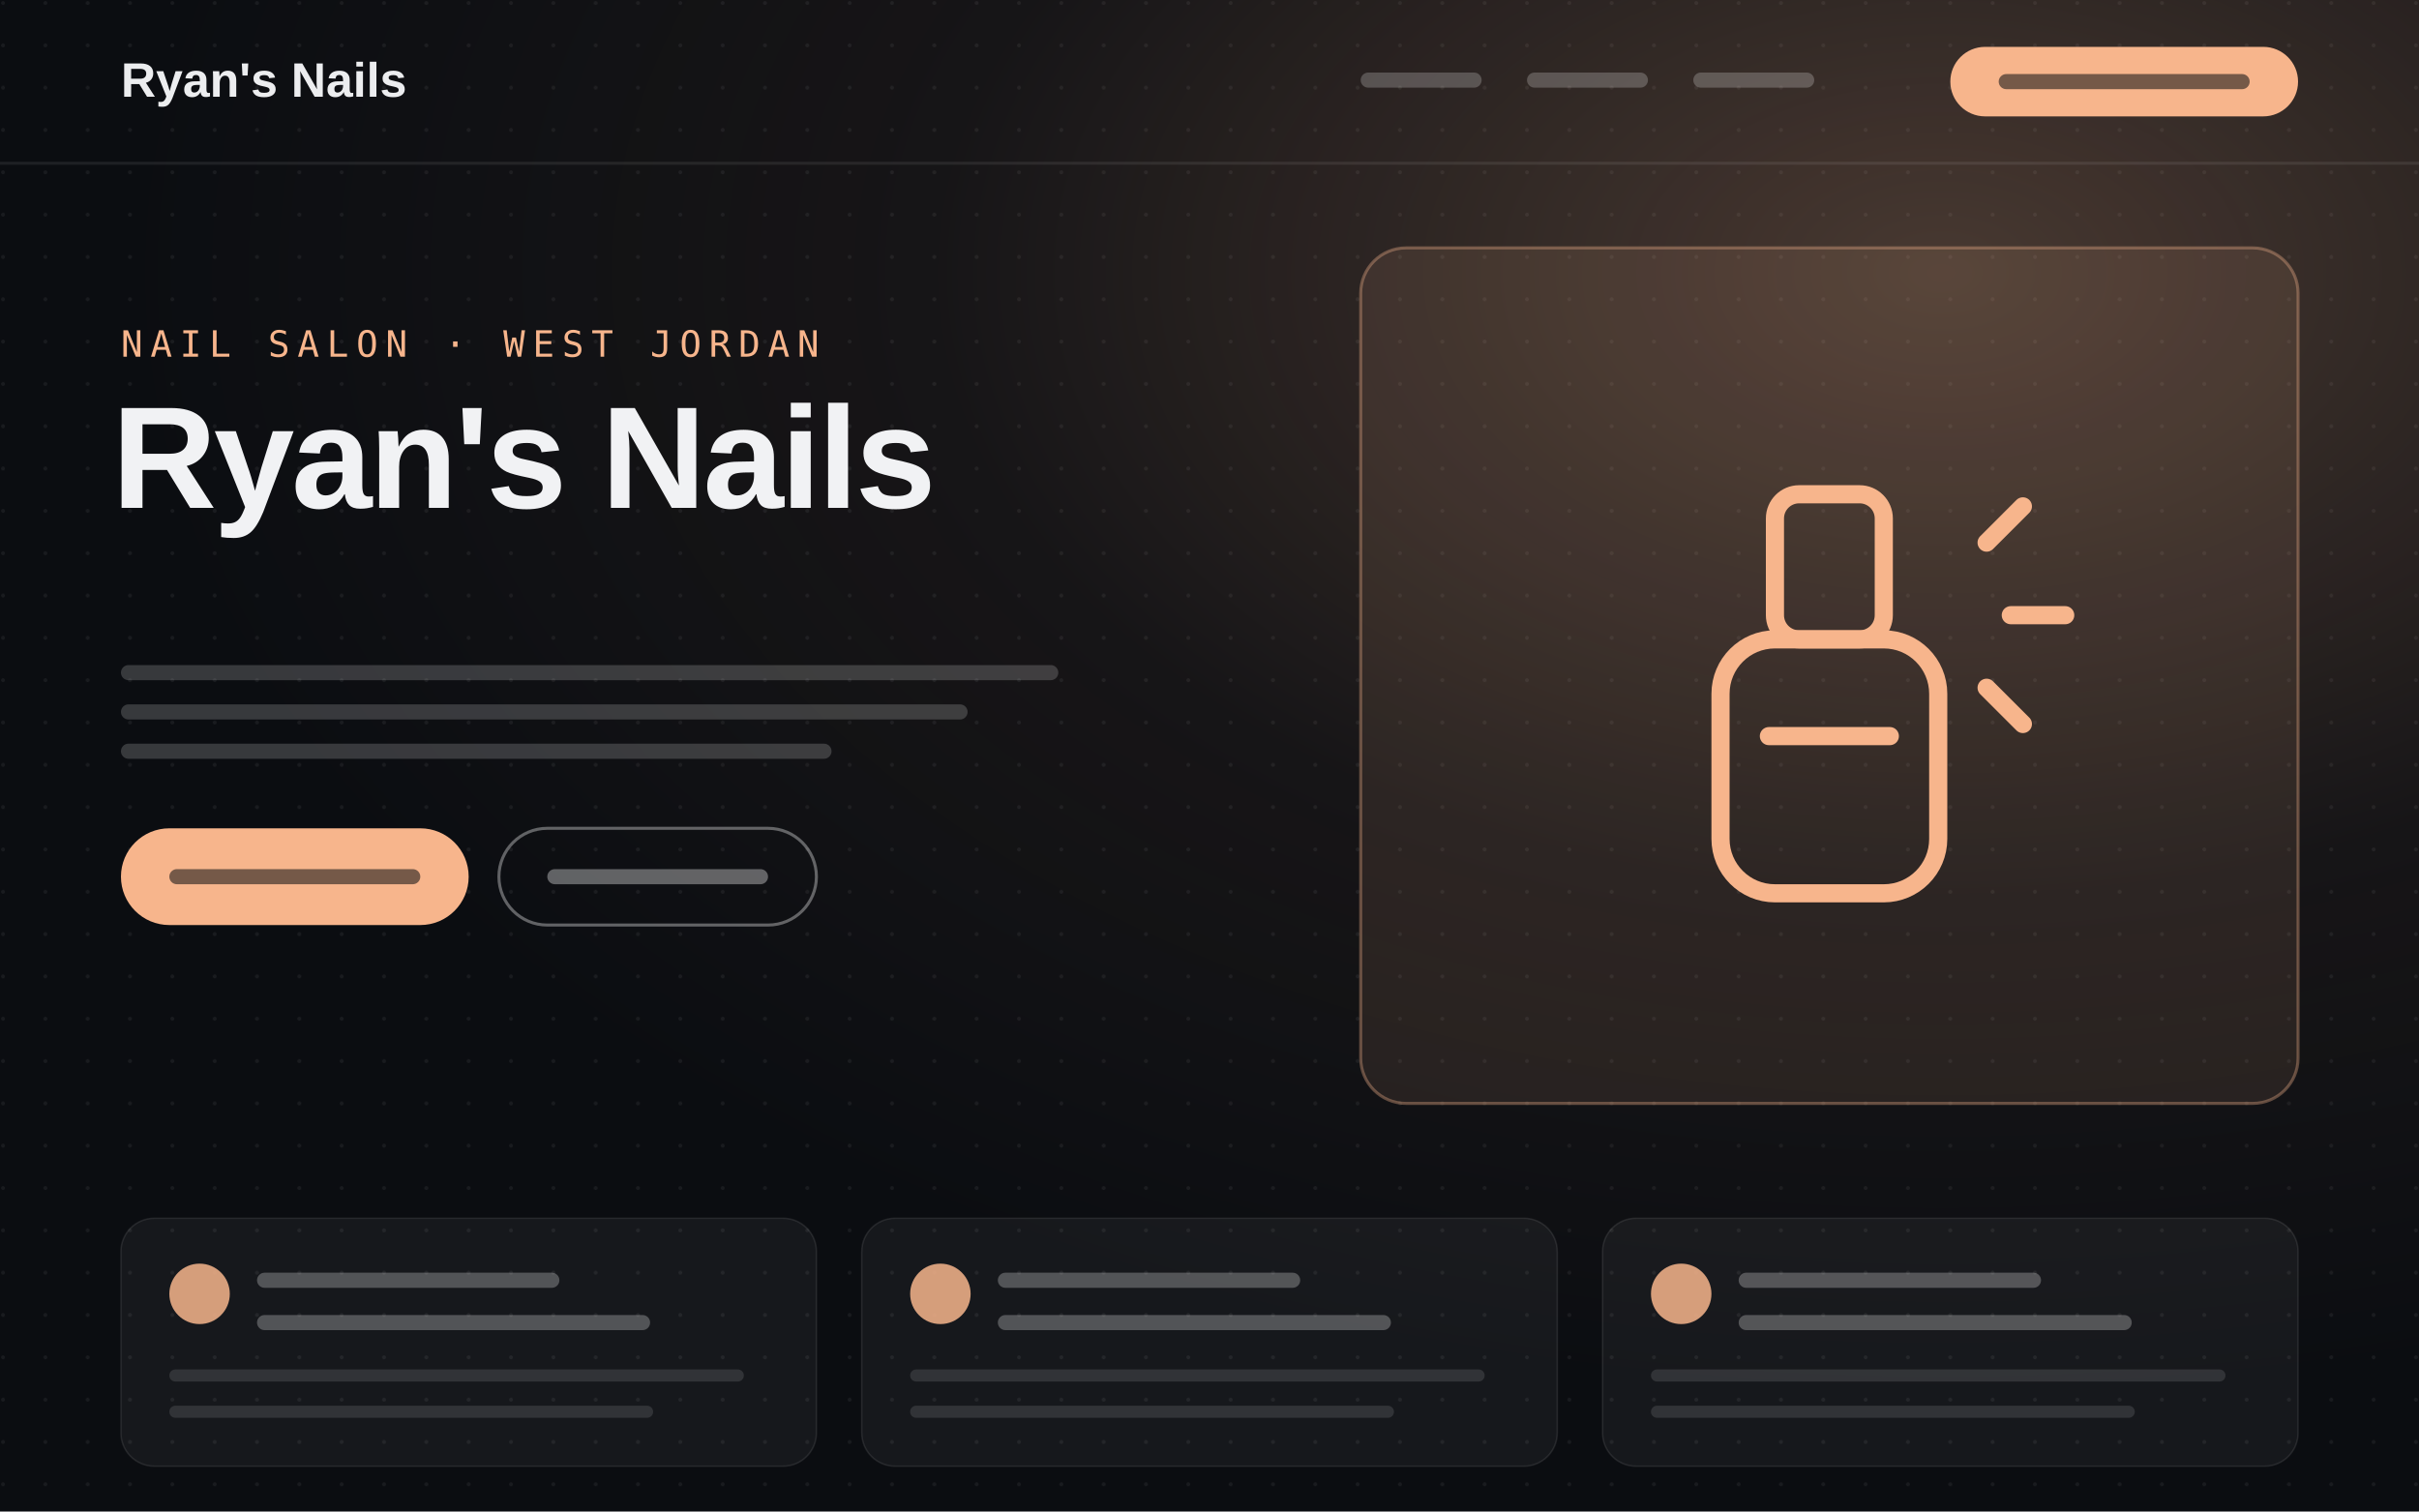
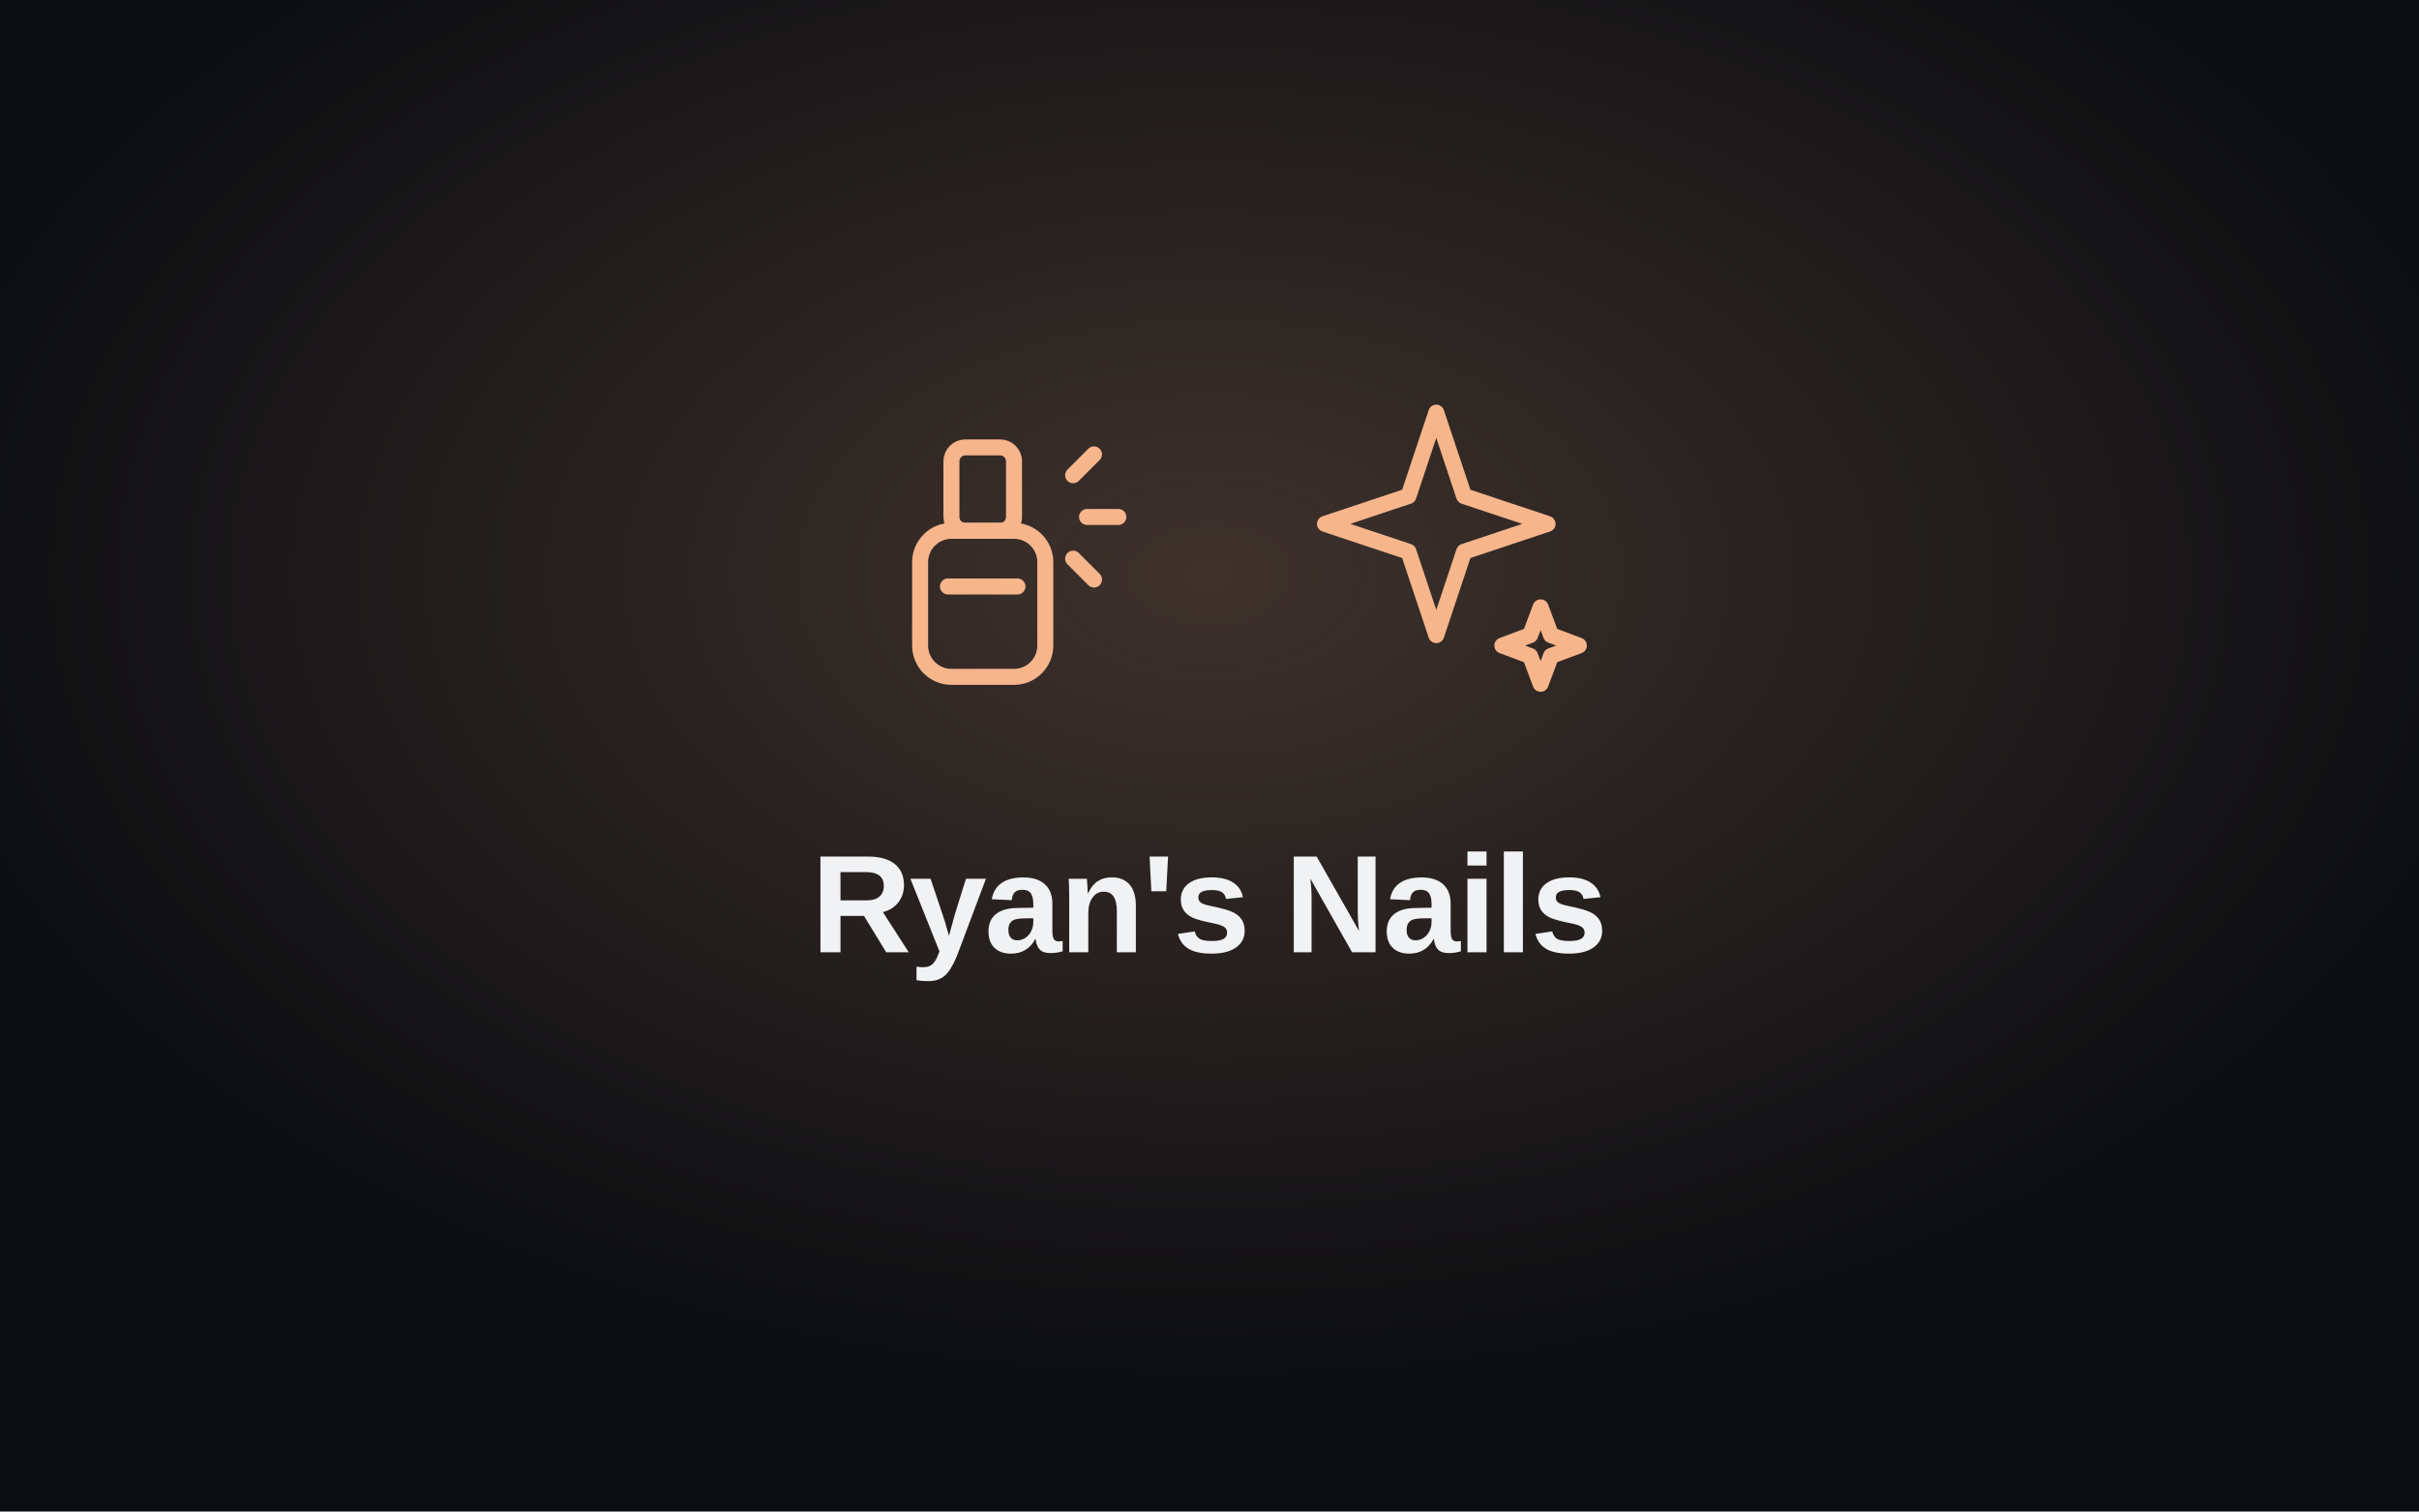
<svg xmlns="http://www.w3.org/2000/svg" viewBox="0 0 1600 1000" width="1600" height="1000">
  <defs>
-     <radialGradient id="g" cx="80%" cy="18%" r="75%">
-       <stop offset="0" stop-color="#F7B58C" stop-opacity=".26" />
-       <stop offset=".55" stop-color="#F7B58C" stop-opacity=".05" />
+     <radialGradient id="g" cx="50%" cy="38%" r="55%">
+       <stop offset="0" stop-color="#F7B58C" stop-opacity=".22" />
      <stop offset="1" stop-color="#F7B58C" stop-opacity="0" />
    </radialGradient>
-     <pattern id="d" width="28" height="28" patternUnits="userSpaceOnUse">
-       <circle cx="2" cy="2" r="1.3" fill="#FFFFFF" fill-opacity=".06" />
-     </pattern>
-     <linearGradient id="s" x1="0" y1="0" x2="0" y2="1">
-       <stop offset="0" stop-color="#1A1E26" />
-       <stop offset="1" stop-color="#12151B" />
-     </linearGradient>
  </defs>
  <rect width="100%" height="100%" fill="#0B0D11" />
-   <rect width="100%" height="100%" fill="url(#d)" />
  <rect width="100%" height="100%" fill="url(#g)" />
-   <text x="80" y="64" font-family="Segoe UI, Arial, sans-serif" font-weight="700" font-size="32" fill="#ECEDEF">Ryan's Nails</text>
-   <rect x="900" y="48" width="80" height="10" rx="5" fill="#FFFFFF" fill-opacity=".22" />
-   <rect x="1010" y="48" width="80" height="10" rx="5" fill="#FFFFFF" fill-opacity=".22" />
-   <rect x="1120" y="48" width="80" height="10" rx="5" fill="#FFFFFF" fill-opacity=".22" />
-   <rect x="1290" y="31" width="230" height="46" rx="23" fill="#F7B58C" />
-   <rect x="1322" y="49" width="166" height="10" rx="5" fill="#0B0D11" fill-opacity=".55" />
-   <path d="M0 108 H1600" stroke="#FFFFFF" stroke-opacity=".08" stroke-width="2" />
-   <text x="80" y="236" font-family="Consolas, monospace" font-size="24" letter-spacing="5" fill="#F7B58C">NAIL SALON · WEST JORDAN</text>
-   <text x="74" y="336" font-family="Segoe UI, Arial, sans-serif" font-weight="700" font-size="96" letter-spacing="-2" fill="#F1F2F4">Ryan's Nails</text>
-   <rect x="80" y="440" width="620" height="10" rx="5.0" fill="#FFFFFF" fill-opacity=".18" />
-   <rect x="80" y="466" width="560" height="10" rx="5.0" fill="#FFFFFF" fill-opacity=".18" />
-   <rect x="80" y="492" width="470" height="10" rx="5.0" fill="#FFFFFF" fill-opacity=".18" />
-   <rect x="80" y="548" width="230" height="64" rx="32" fill="#F7B58C" />
-   <rect x="112" y="575" width="166" height="10" rx="5" fill="#0B0D11" fill-opacity=".55" />
-   <rect x="330" y="548" width="210" height="64" rx="32" fill="none" stroke="#FFFFFF" stroke-opacity=".35" stroke-width="2" />
-   <rect x="362" y="575" width="146" height="10" rx="5" fill="#FFFFFF" fill-opacity=".35" />
-   <rect x="900" y="164" width="620" height="566" rx="30" fill="#F7B58C" fill-opacity=".10" stroke="#F7B58C" stroke-opacity=".35" stroke-width="2" />
-   <g transform="translate(1010 247) scale(4.0)" fill="none" stroke="#F7B58C" stroke-width="3.0" stroke-linecap="round" stroke-linejoin="round">
+   <g transform="translate(535.0 250) scale(2.3)" fill="none" stroke="#F7B58C" stroke-width="4.6" stroke-linecap="round" stroke-linejoin="round">
    <rect x="32" y="44" width="36" height="42" rx="9" />
    <rect x="41" y="20" width="18" height="24" rx="4" />
    <path d="M40 60 h20" />
    <path d="M76 28 l6-6 M80 40 h9 M76 52 l6 6" />
  </g>
-   <rect x="80" y="806" width="460" height="164" rx="22" fill="#FFFFFF" fill-opacity=".05" stroke="#FFFFFF" stroke-opacity=".09" />
-   <circle cx="132" cy="856" r="20" fill="#F7B58C" fill-opacity=".85" />
-   <rect x="170" y="842" width="200" height="10" rx="5.0" fill="#FFFFFF" fill-opacity=".26" />
-   <rect x="170" y="870" width="260" height="10" rx="5.0" fill="#FFFFFF" fill-opacity=".26" />
-   <rect x="112" y="906" width="380" height="8" rx="4.0" fill="#FFFFFF" fill-opacity=".12" />
-   <rect x="112" y="930" width="320" height="8" rx="4.0" fill="#FFFFFF" fill-opacity=".12" />
-   <rect x="570" y="806" width="460" height="164" rx="22" fill="#FFFFFF" fill-opacity=".05" stroke="#FFFFFF" stroke-opacity=".09" />
-   <circle cx="622" cy="856" r="20" fill="#F7B58C" fill-opacity=".85" />
-   <rect x="660" y="842" width="200" height="10" rx="5.0" fill="#FFFFFF" fill-opacity=".26" />
-   <rect x="660" y="870" width="260" height="10" rx="5.0" fill="#FFFFFF" fill-opacity=".26" />
-   <rect x="602" y="906" width="380" height="8" rx="4.0" fill="#FFFFFF" fill-opacity=".12" />
-   <rect x="602" y="930" width="320" height="8" rx="4.0" fill="#FFFFFF" fill-opacity=".12" />
-   <rect x="1060" y="806" width="460" height="164" rx="22" fill="#FFFFFF" fill-opacity=".05" stroke="#FFFFFF" stroke-opacity=".09" />
-   <circle cx="1112" cy="856" r="20" fill="#F7B58C" fill-opacity=".85" />
-   <rect x="1150" y="842" width="200" height="10" rx="5.0" fill="#FFFFFF" fill-opacity=".26" />
-   <rect x="1150" y="870" width="260" height="10" rx="5.0" fill="#FFFFFF" fill-opacity=".26" />
-   <rect x="1092" y="906" width="380" height="8" rx="4.0" fill="#FFFFFF" fill-opacity=".12" />
-   <rect x="1092" y="930" width="320" height="8" rx="4.0" fill="#FFFFFF" fill-opacity=".12" />
+   <g transform="translate(835.0 250) scale(2.3)" fill="none" stroke="#F7B58C" stroke-width="4.6" stroke-linecap="round" stroke-linejoin="round">
+     <path d="M50 10 l8 24 24 8-24 8-8 24-8-24-24-8 24-8z" />
+     <path d="M80 66 l3 8 8 3-8 3-3 8-3-8-8-3 8-3z" />
+   </g>
+   <text x="800.0" y="630" text-anchor="middle" font-family="Segoe UI, Arial, sans-serif" font-weight="700" font-size="92" letter-spacing="-1.5" fill="#F1F2F4">Ryan's Nails</text>
</svg>
